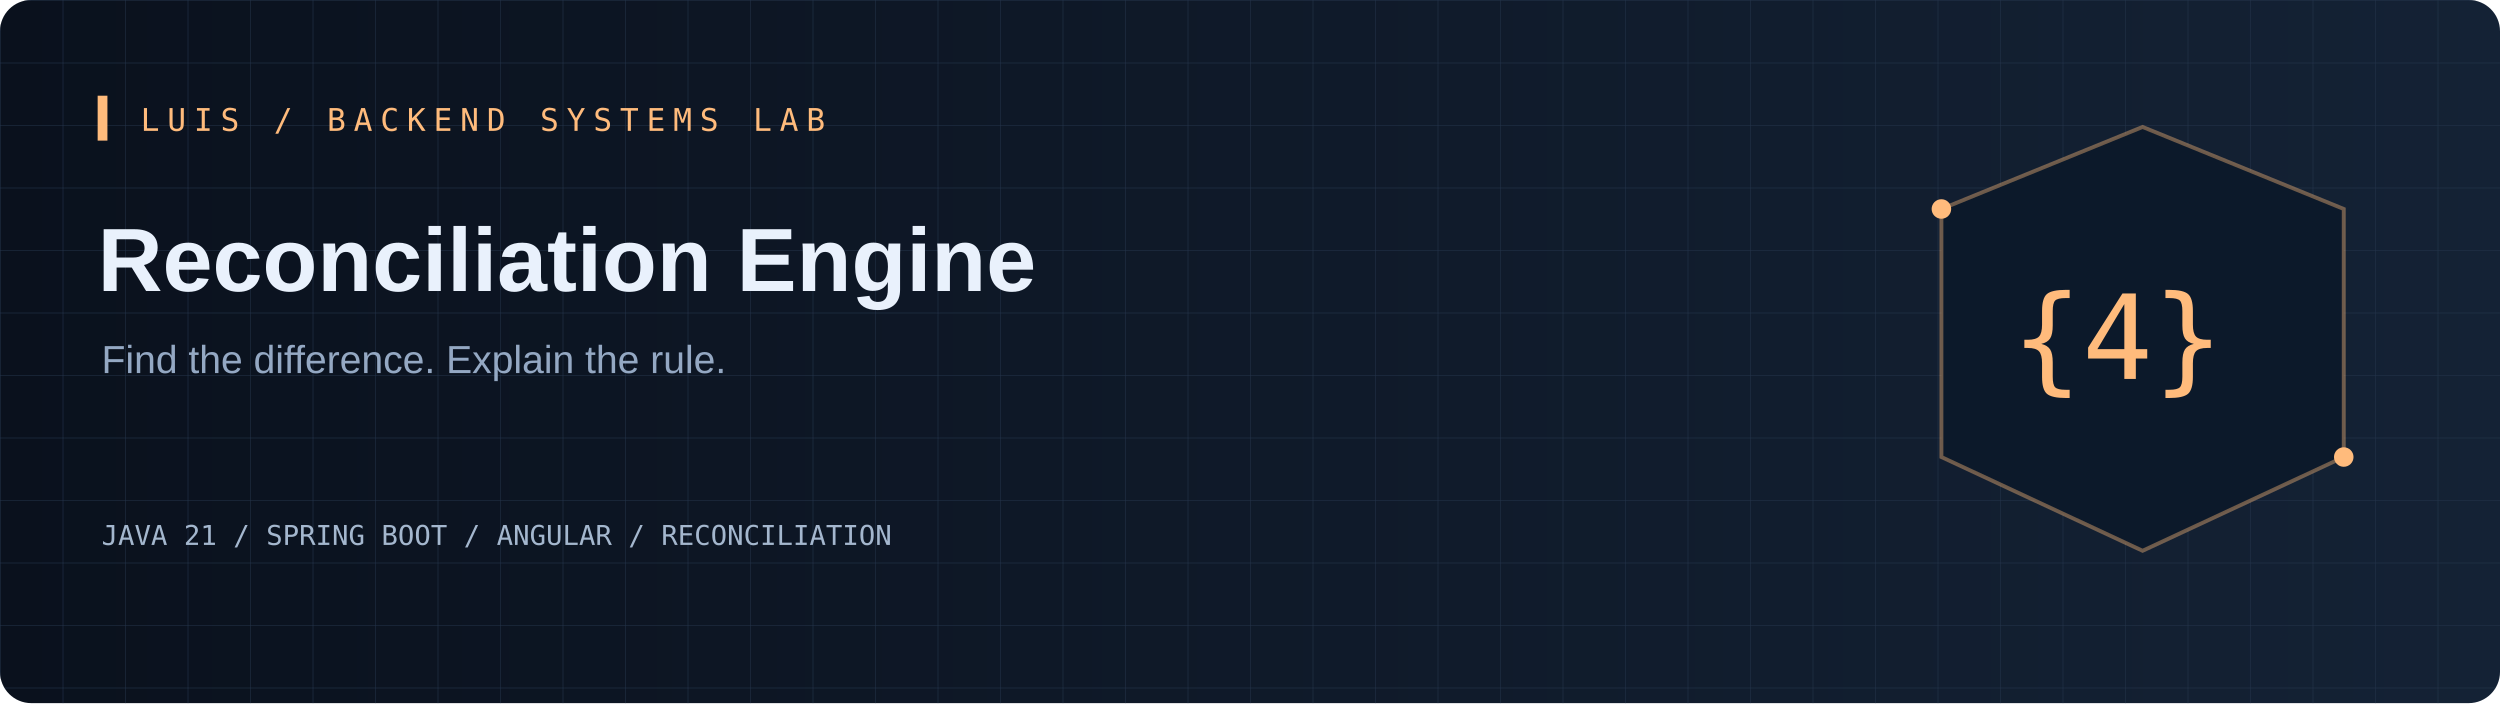
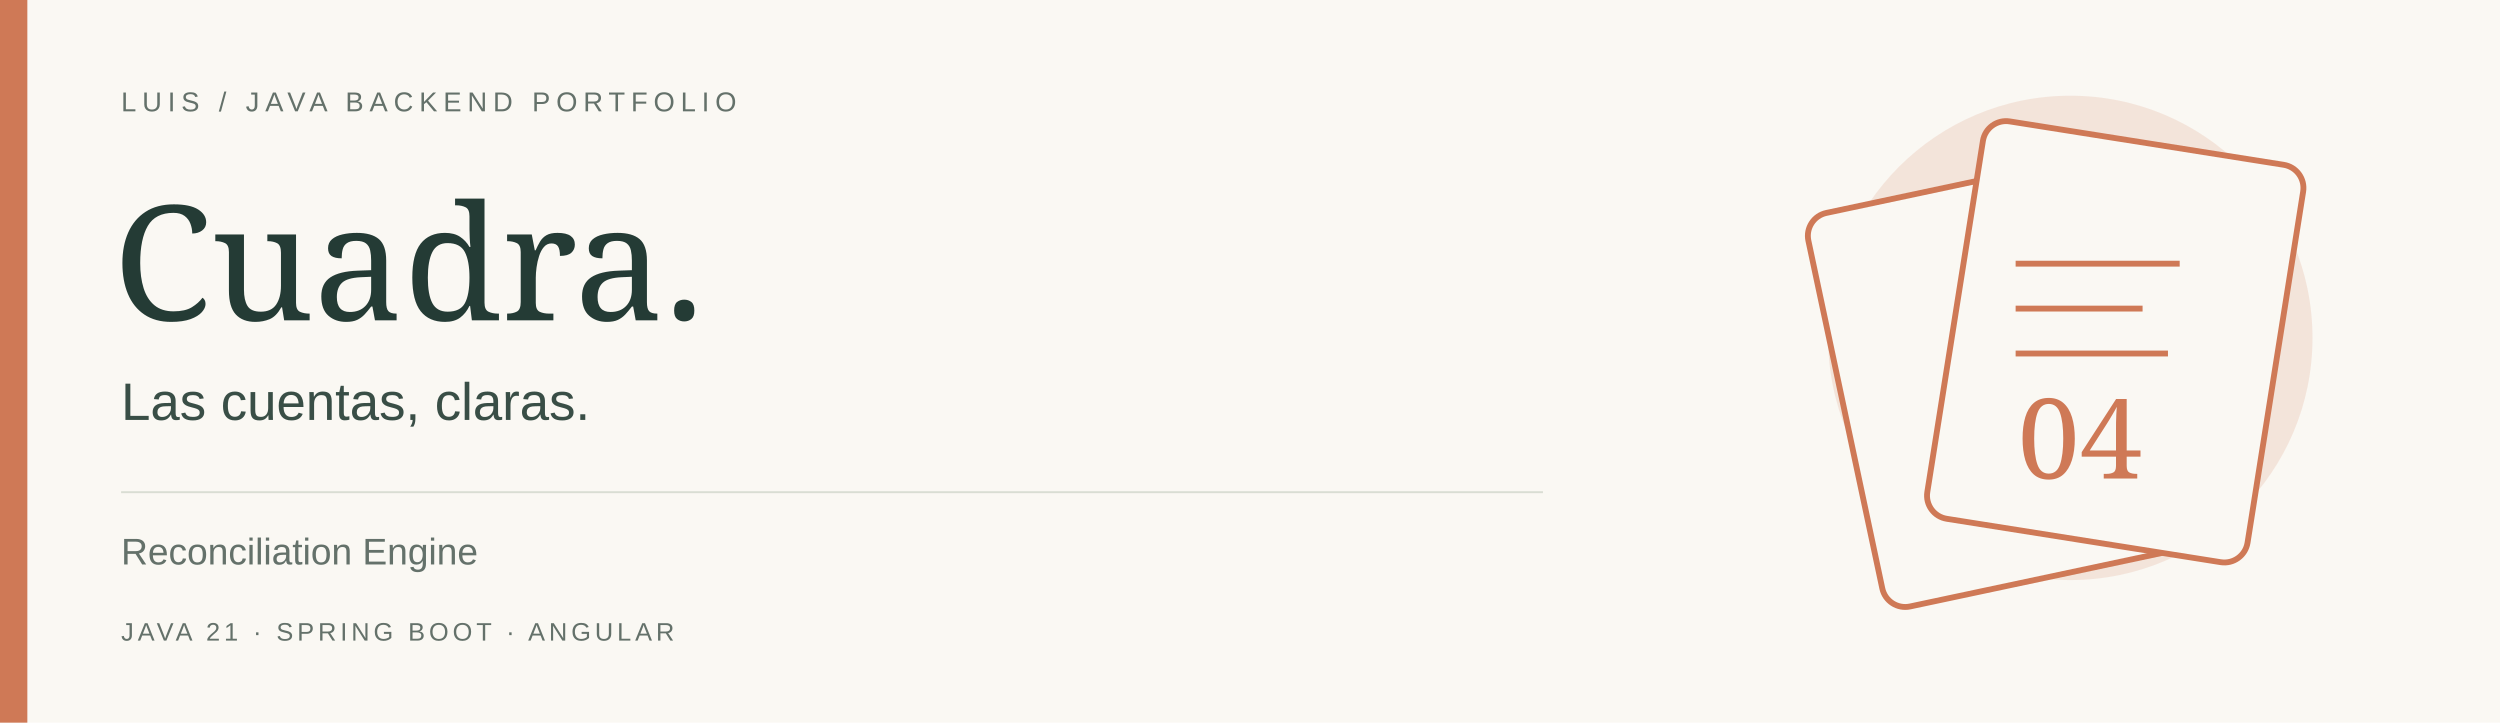
- <svg xmlns="http://www.w3.org/2000/svg" width="1280" height="360" viewBox="0 0 1280 360" role="img" aria-label="Reconciliation Engine">
-   <defs>
-     <pattern id="g" width="32" height="32" patternUnits="userSpaceOnUse">
-       <path d="M32 0H0V32" fill="none" stroke="#25354c" stroke-width=".5" />
-     </pattern>
-     <linearGradient id="bg">
-       <stop stop-color="#0a111d" />
-       <stop offset="1" stop-color="#142235" />
-     </linearGradient>
-   </defs>
-   <rect width="1280" height="360" rx="16" fill="url(#bg)" />
-   <rect width="1280" height="360" rx="16" fill="url(#g)" />
-   <rect x="50" y="49" width="5" height="23" fill="#ffbb7c" />
-   <text x="72" y="67" font-family="monospace" font-size="16" letter-spacing="4" fill="#ffbb7c">LUIS / BACKEND SYSTEMS LAB</text>
-   <text x="50" y="149" font-family="Segoe UI,Arial,sans-serif" font-weight="700" font-size="46" fill="#e9f1fc">Reconciliation Engine</text>
-   <text x="52" y="191" font-family="Segoe UI,Arial,sans-serif" font-size="20" fill="#94a8c3">Find the difference. Explain the rule.</text>
-   <text x="52" y="279" font-family="monospace" font-size="14" fill="#a4b7ce">JAVA 21 / SPRING BOOT / ANGULAR / RECONCILIATION</text>
-   <path d="M994 107L1097 65L1200 107V234L1097 282L994 234Z" fill="#0c192a" stroke="#ffbb7c" stroke-opacity=".4" stroke-width="2" />
-   <text x="1030" y="194" font-family="monospace" font-size="60" fill="#ffbb7c">{4}</text>
-   <circle cx="994" cy="107" r="5" fill="#ffbb7c" />
-   <circle cx="1200" cy="234" r="5" fill="#ffbb7c" />
+ <svg xmlns="http://www.w3.org/2000/svg" width="1280" height="370" viewBox="0 0 1280 370" role="img" aria-label="Reconciliation Engine">
+   <rect width="1280" height="370" fill="#faf8f3" />
+   <path d="M0 0H14V370H0Z" fill="#cf7956" />
+   <text x="62" y="57" fill="#64716a" font-family="Arial,sans-serif" font-size="14" letter-spacing="3">LUIS / JAVA BACKEND PORTFOLIO</text>
+   <text x="58" y="164" fill="#243b35" font-family="Georgia,serif" font-size="82">Cuadra.</text>
+   <text x="62" y="215" fill="#394e46" font-family="Arial,sans-serif" font-size="27">Las cuentas, claras.</text>
+   <path d="M62 252H790" stroke="#d9ddd3" />
+   <text x="62" y="289" fill="#64716a" font-family="Arial,sans-serif" font-size="19">Reconciliation Engine</text>
+   <text x="62" y="328" fill="#64716a" font-family="Arial,sans-serif" font-size="13" letter-spacing="2">JAVA 21 · SPRING BOOT · ANGULAR</text>
+   <circle cx="1060" cy="173" r="124" fill="#cf7956" opacity=".16" />
+   <g stroke="#cf7956" stroke-width="3" fill="#faf8f3">
+     <rect x="943" y="92" width="166" height="206" rx="12" transform="rotate(-12 1026 195)" />
+     <rect x="1000" y="72" width="166" height="206" rx="12" transform="rotate(9 1083 175)" />
+     <path d="M1032 135h84m-84 23h65m-65 23h78" />
+   </g>
+   <text x="1033" y="245" font-family="Georgia,serif" font-size="57" fill="#cf7956">04</text>
</svg>
